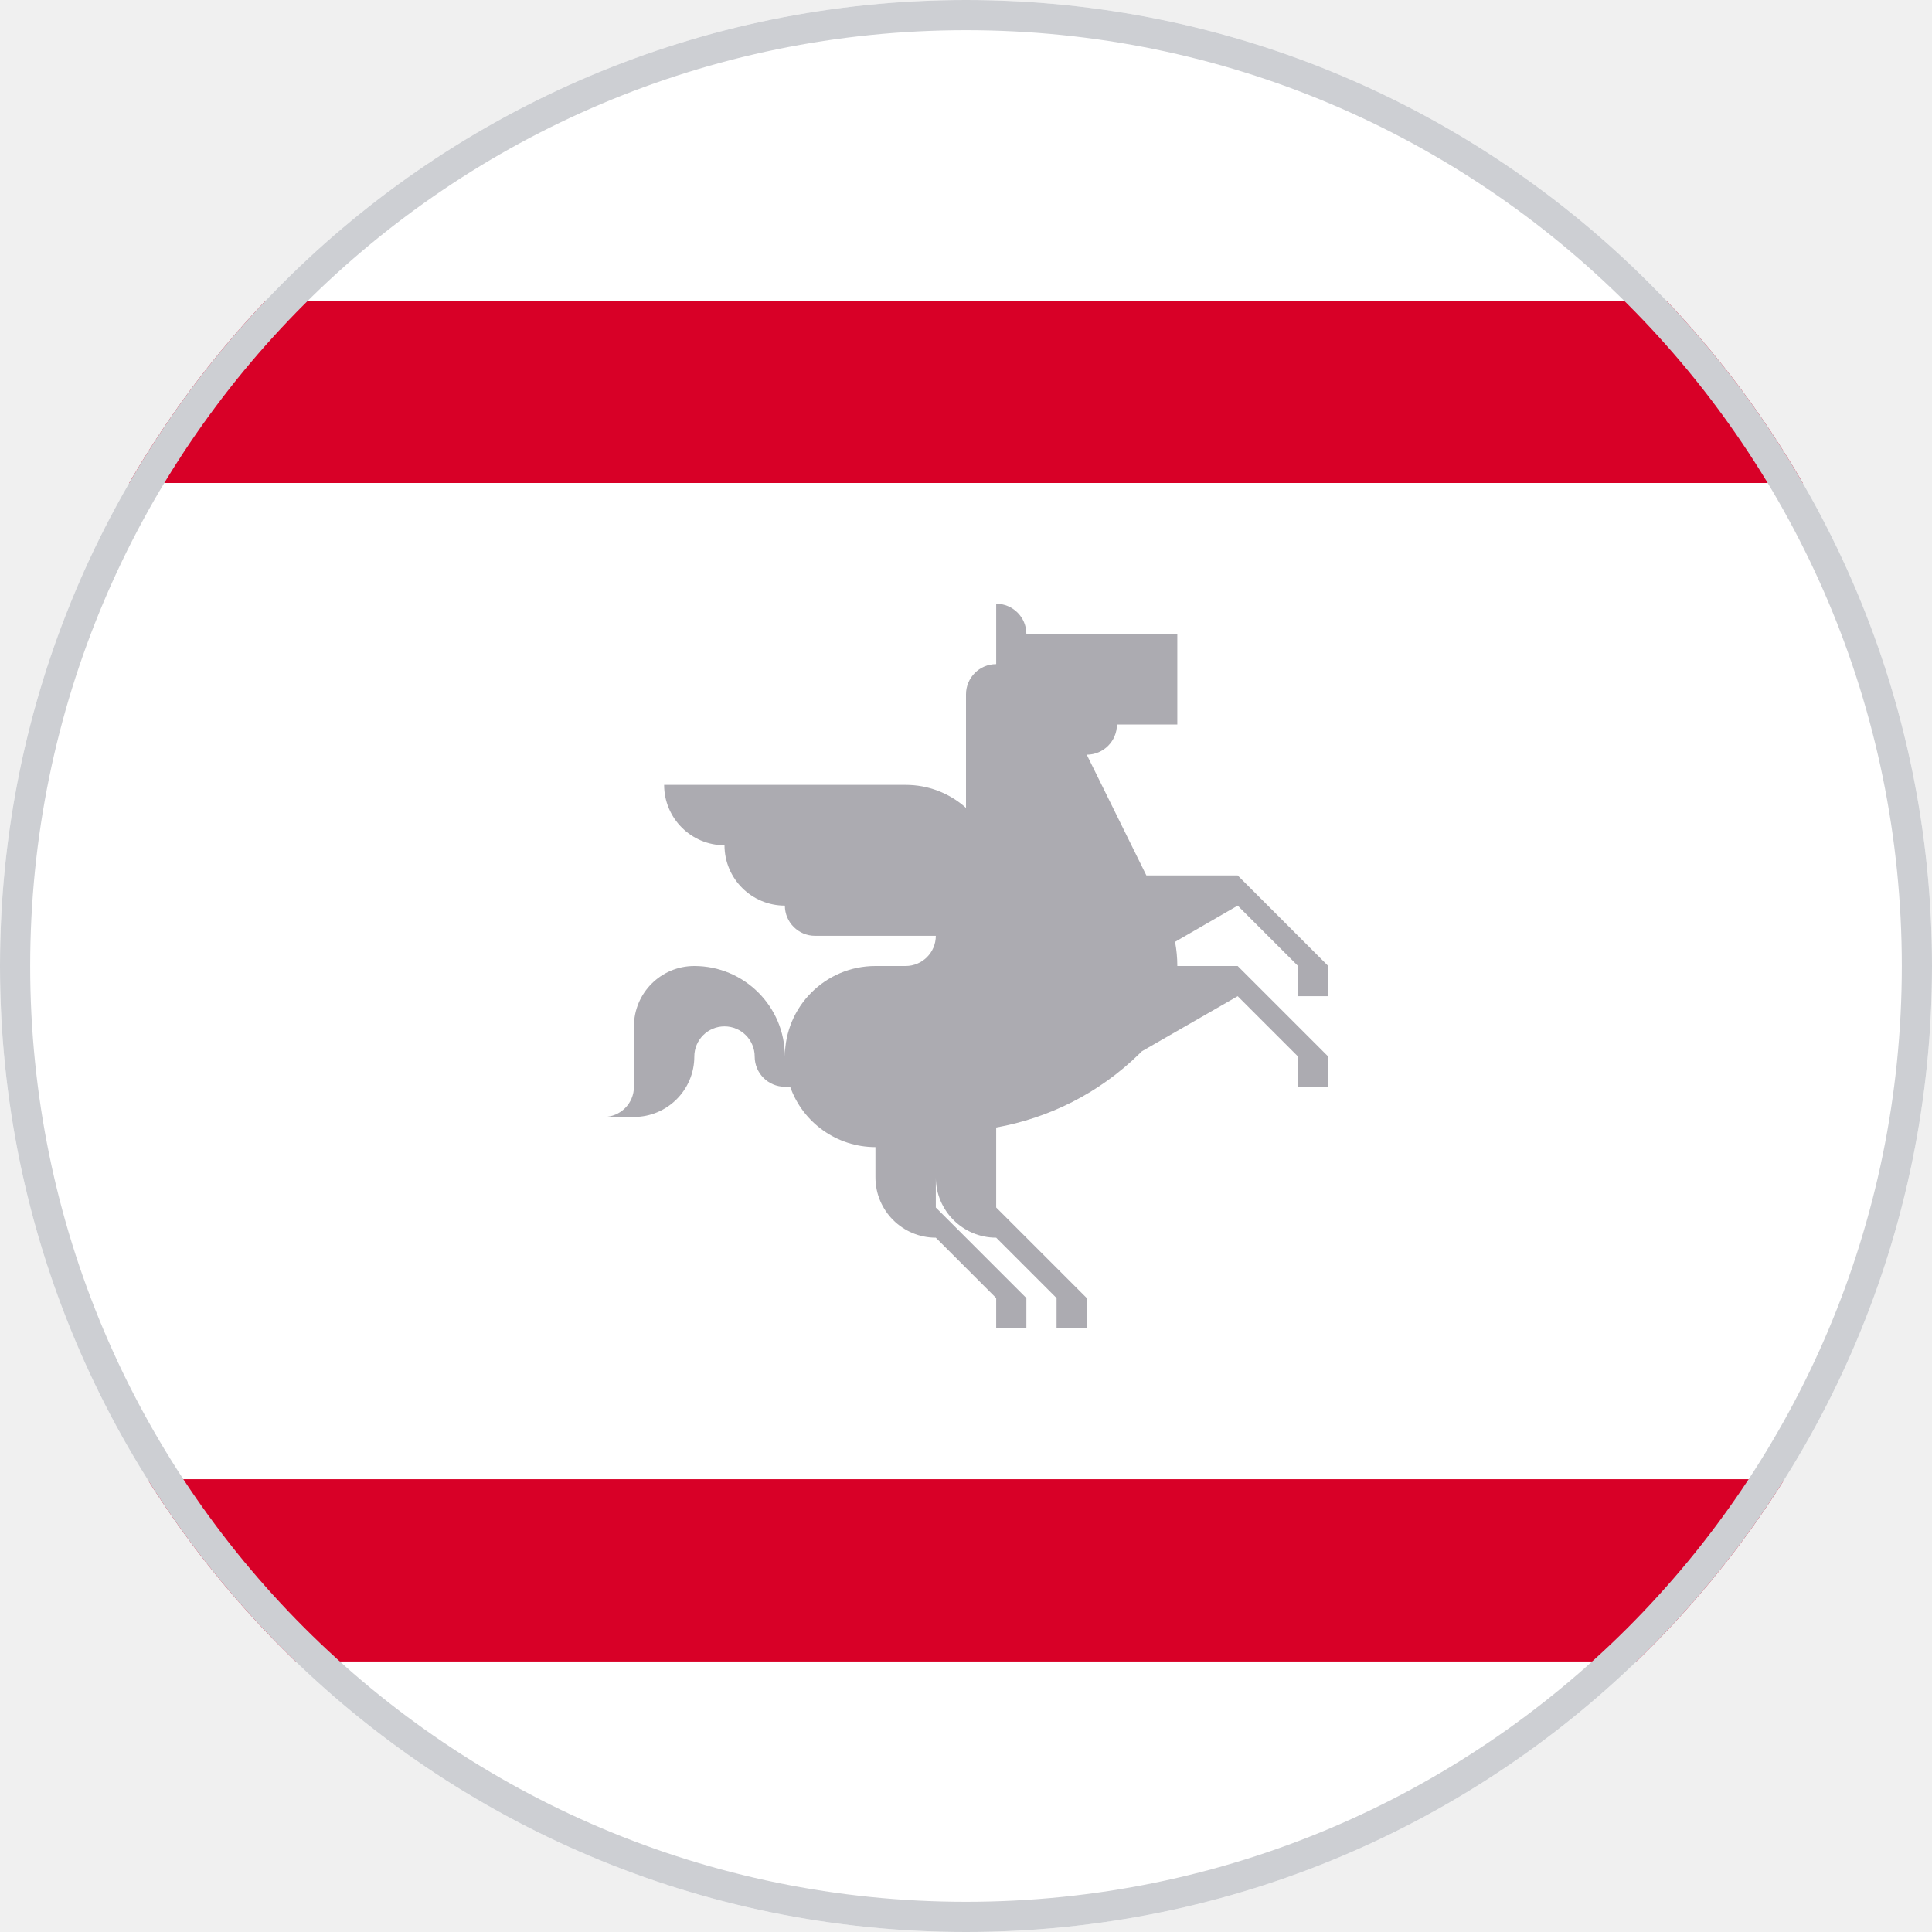
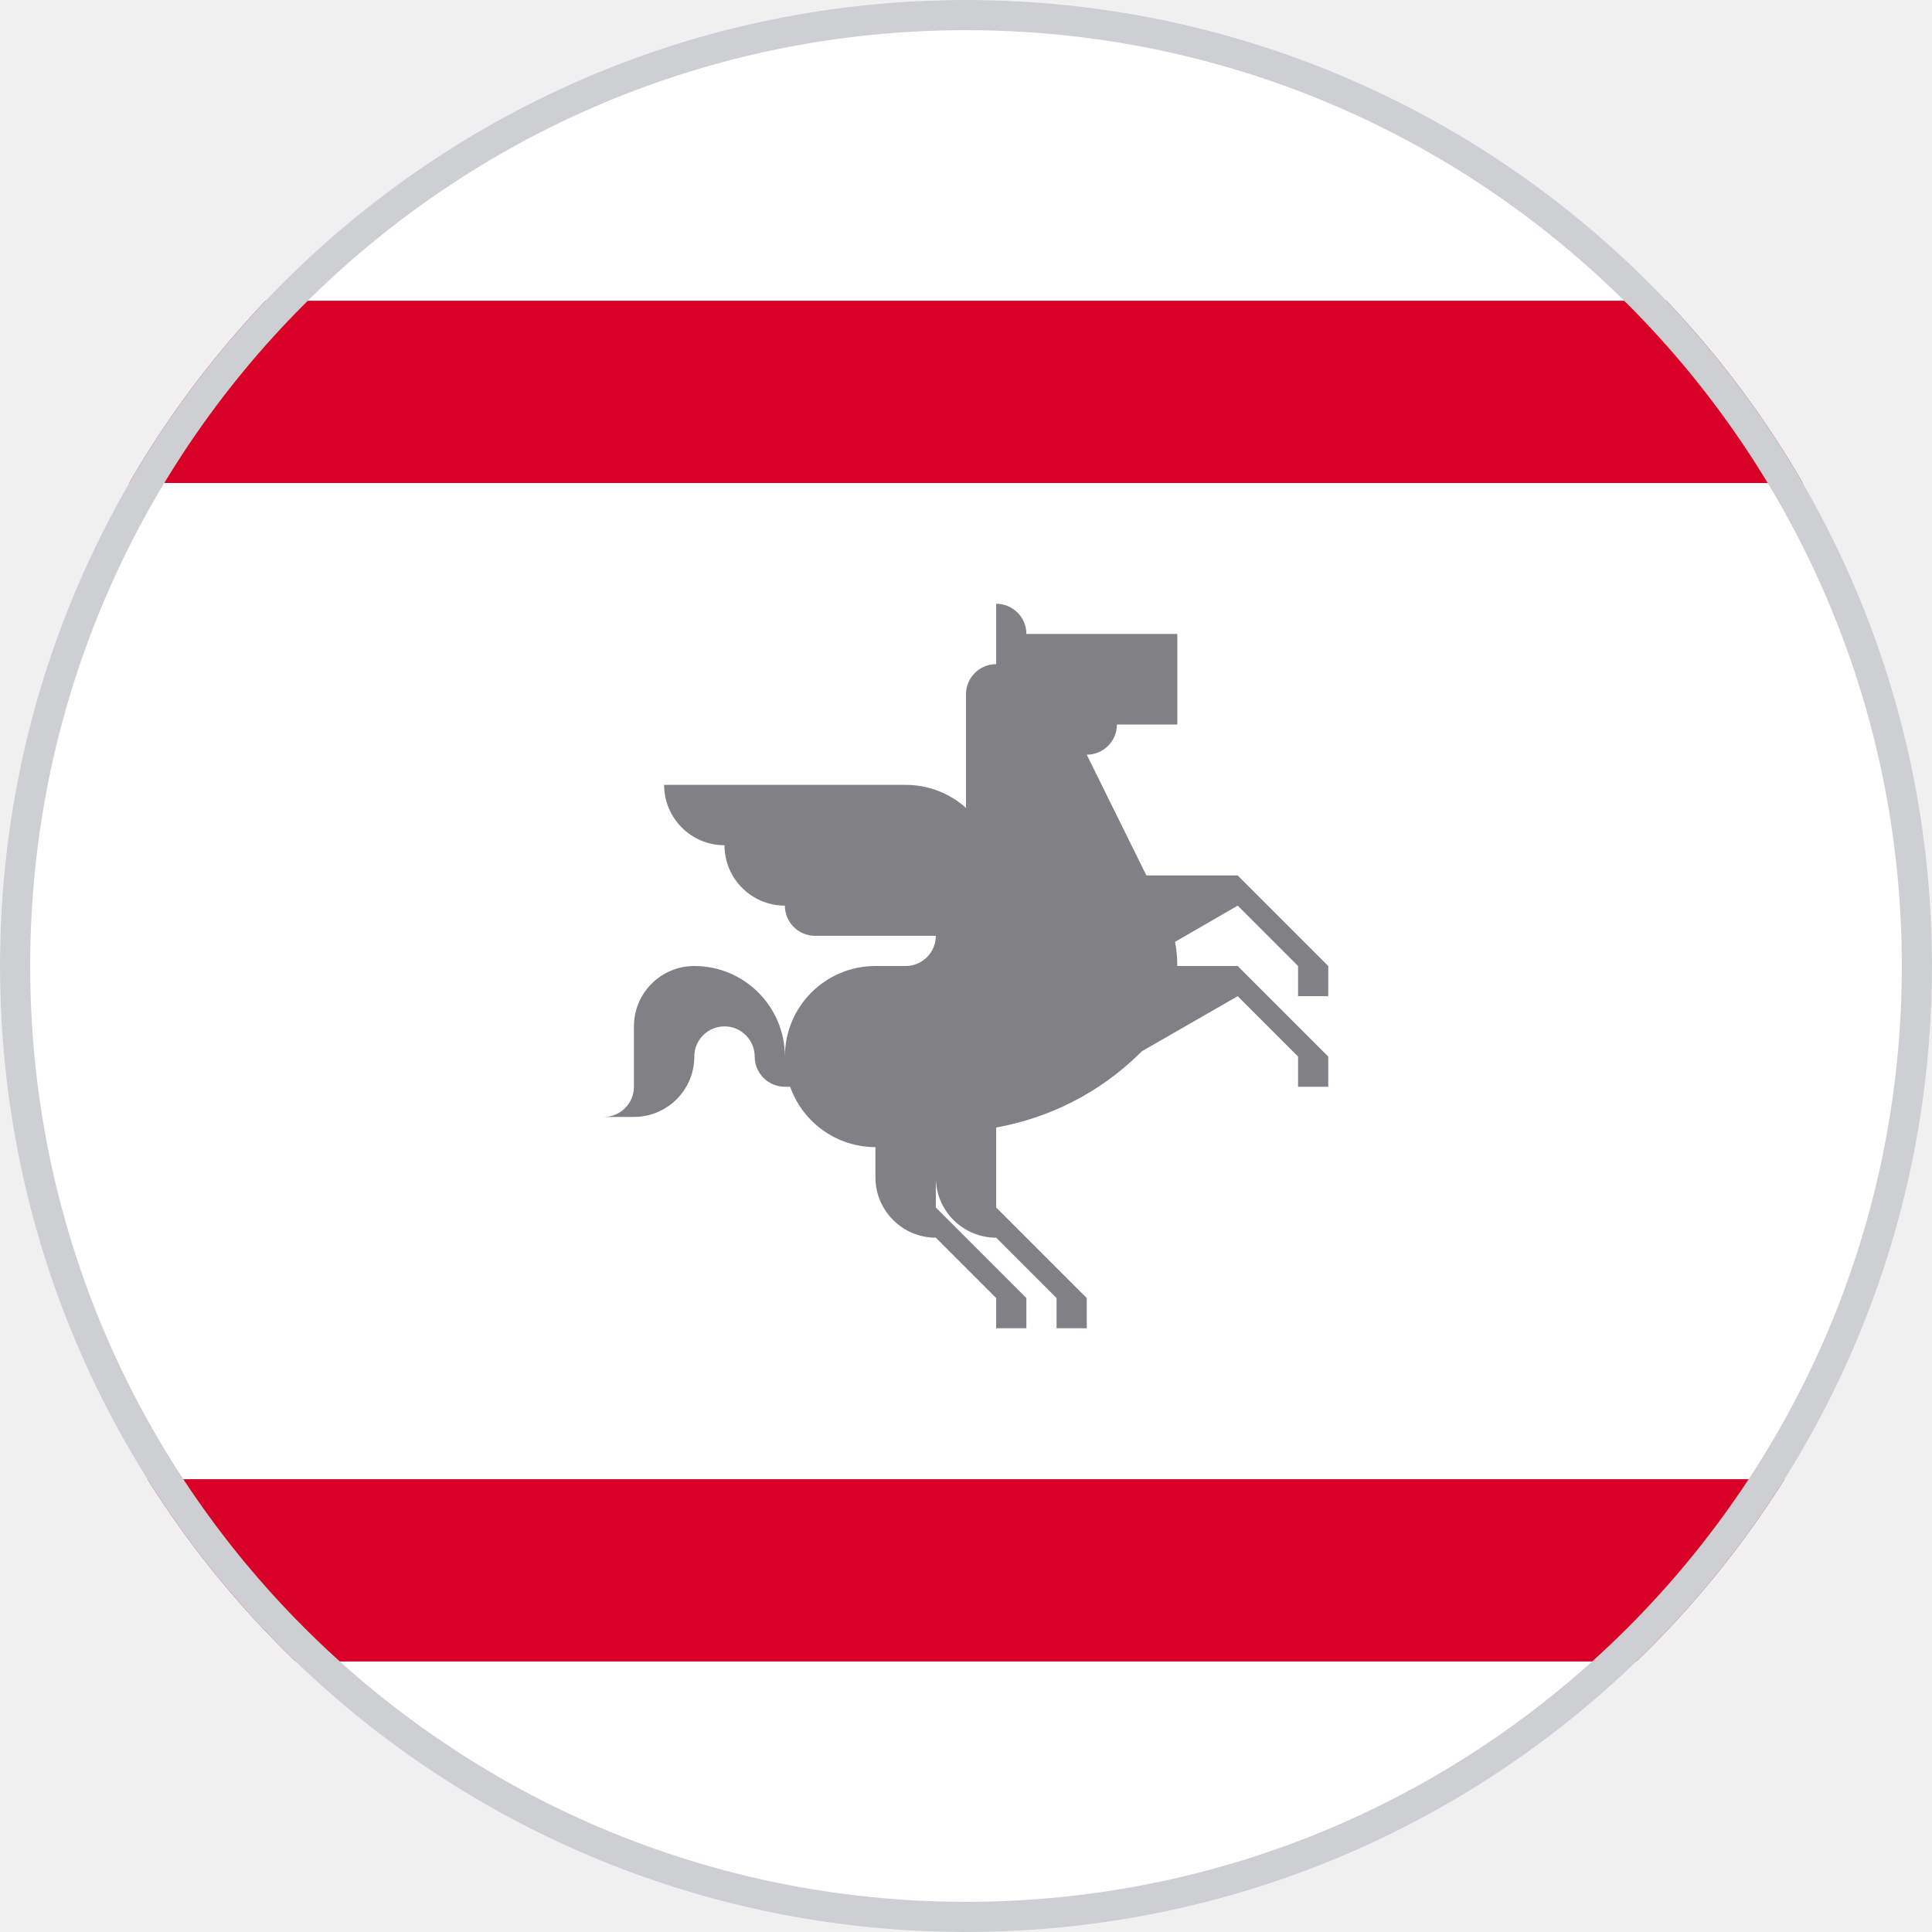
<svg xmlns="http://www.w3.org/2000/svg" width="512" height="512" viewBox="0 0 512 512">
  <defs>
    <clipPath id="c">
      <circle cx="256" cy="256" r="256" />
    </clipPath>
  </defs>
  <g clip-path="url(#c)">
    <path fill="#FFFFFF" d="M0 0h512v512H0V0Z" />
    <path fill="#D80027" d="M0 392h512v48.3H0zM0 79.7h512V128H0z" />
-     <path fill="#ACABB1" d="M352 264v-8l-24-24h-24.2L288 200a8 8 0 0 0 8-8h16v-24h-40a8 8 0 0 0-8-8v16a8 8 0 0 0-8 8v30.1a23.9 23.9 0 0 0-16-6.1h-64a16 16 0 0 0 16 16 16 16 0 0 0 16 16 8 8 0 0 0 8 8h32a8 8 0 0 1-8 8h-8a24 24 0 0 0-24 24 24 24 0 0 0-24-24 16 16 0 0 0-16 16v16a8 8 0 0 1-8 8h8a16 16 0 0 0 16-16 8 8 0 1 1 16 0 8 8 0 0 0 8 8h1.4a24 24 0 0 0 22.6 16v8a16 16 0 0 0 16 16l16 16v8h8v-8l-24-24v-8a16 16 0 0 0 16 16l16 16v8h8v-8l-24-24v-21.2c13.9-2.5 27.2-9 38-19.6l.6-.6L328 264l16 16v8h8v-8l-24-24h-16c0-2.2-.2-4.3-.6-6.4L328 240l16 16v8h8Z" />
+     <path fill="#818085" d="M352 264v-8l-24-24h-24.2L288 200a8 8 0 0 0 8-8h16v-24h-40a8 8 0 0 0-8-8v16a8 8 0 0 0-8 8v30.1a23.9 23.9 0 0 0-16-6.1h-64a16 16 0 0 0 16 16 16 16 0 0 0 16 16 8 8 0 0 0 8 8h32a8 8 0 0 1-8 8h-8a24 24 0 0 0-24 24 24 24 0 0 0-24-24 16 16 0 0 0-16 16v16a8 8 0 0 1-8 8h8a16 16 0 0 0 16-16 8 8 0 1 1 16 0 8 8 0 0 0 8 8h1.4a24 24 0 0 0 22.6 16v8a16 16 0 0 0 16 16l16 16v8h8v-8l-24-24v-8a16 16 0 0 0 16 16l16 16v8h8v-8l-24-24v-21.2c13.9-2.5 27.2-9 38-19.6l.6-.6L328 264l16 16v8h8v-8l-24-24h-16c0-2.2-.2-4.3-.6-6.4L328 240l16 16v8h8Z" />
    <circle cx="256" cy="256" r="256" fill="none" stroke="#cdcfd3" stroke-width="16" />
  </g>
</svg>
